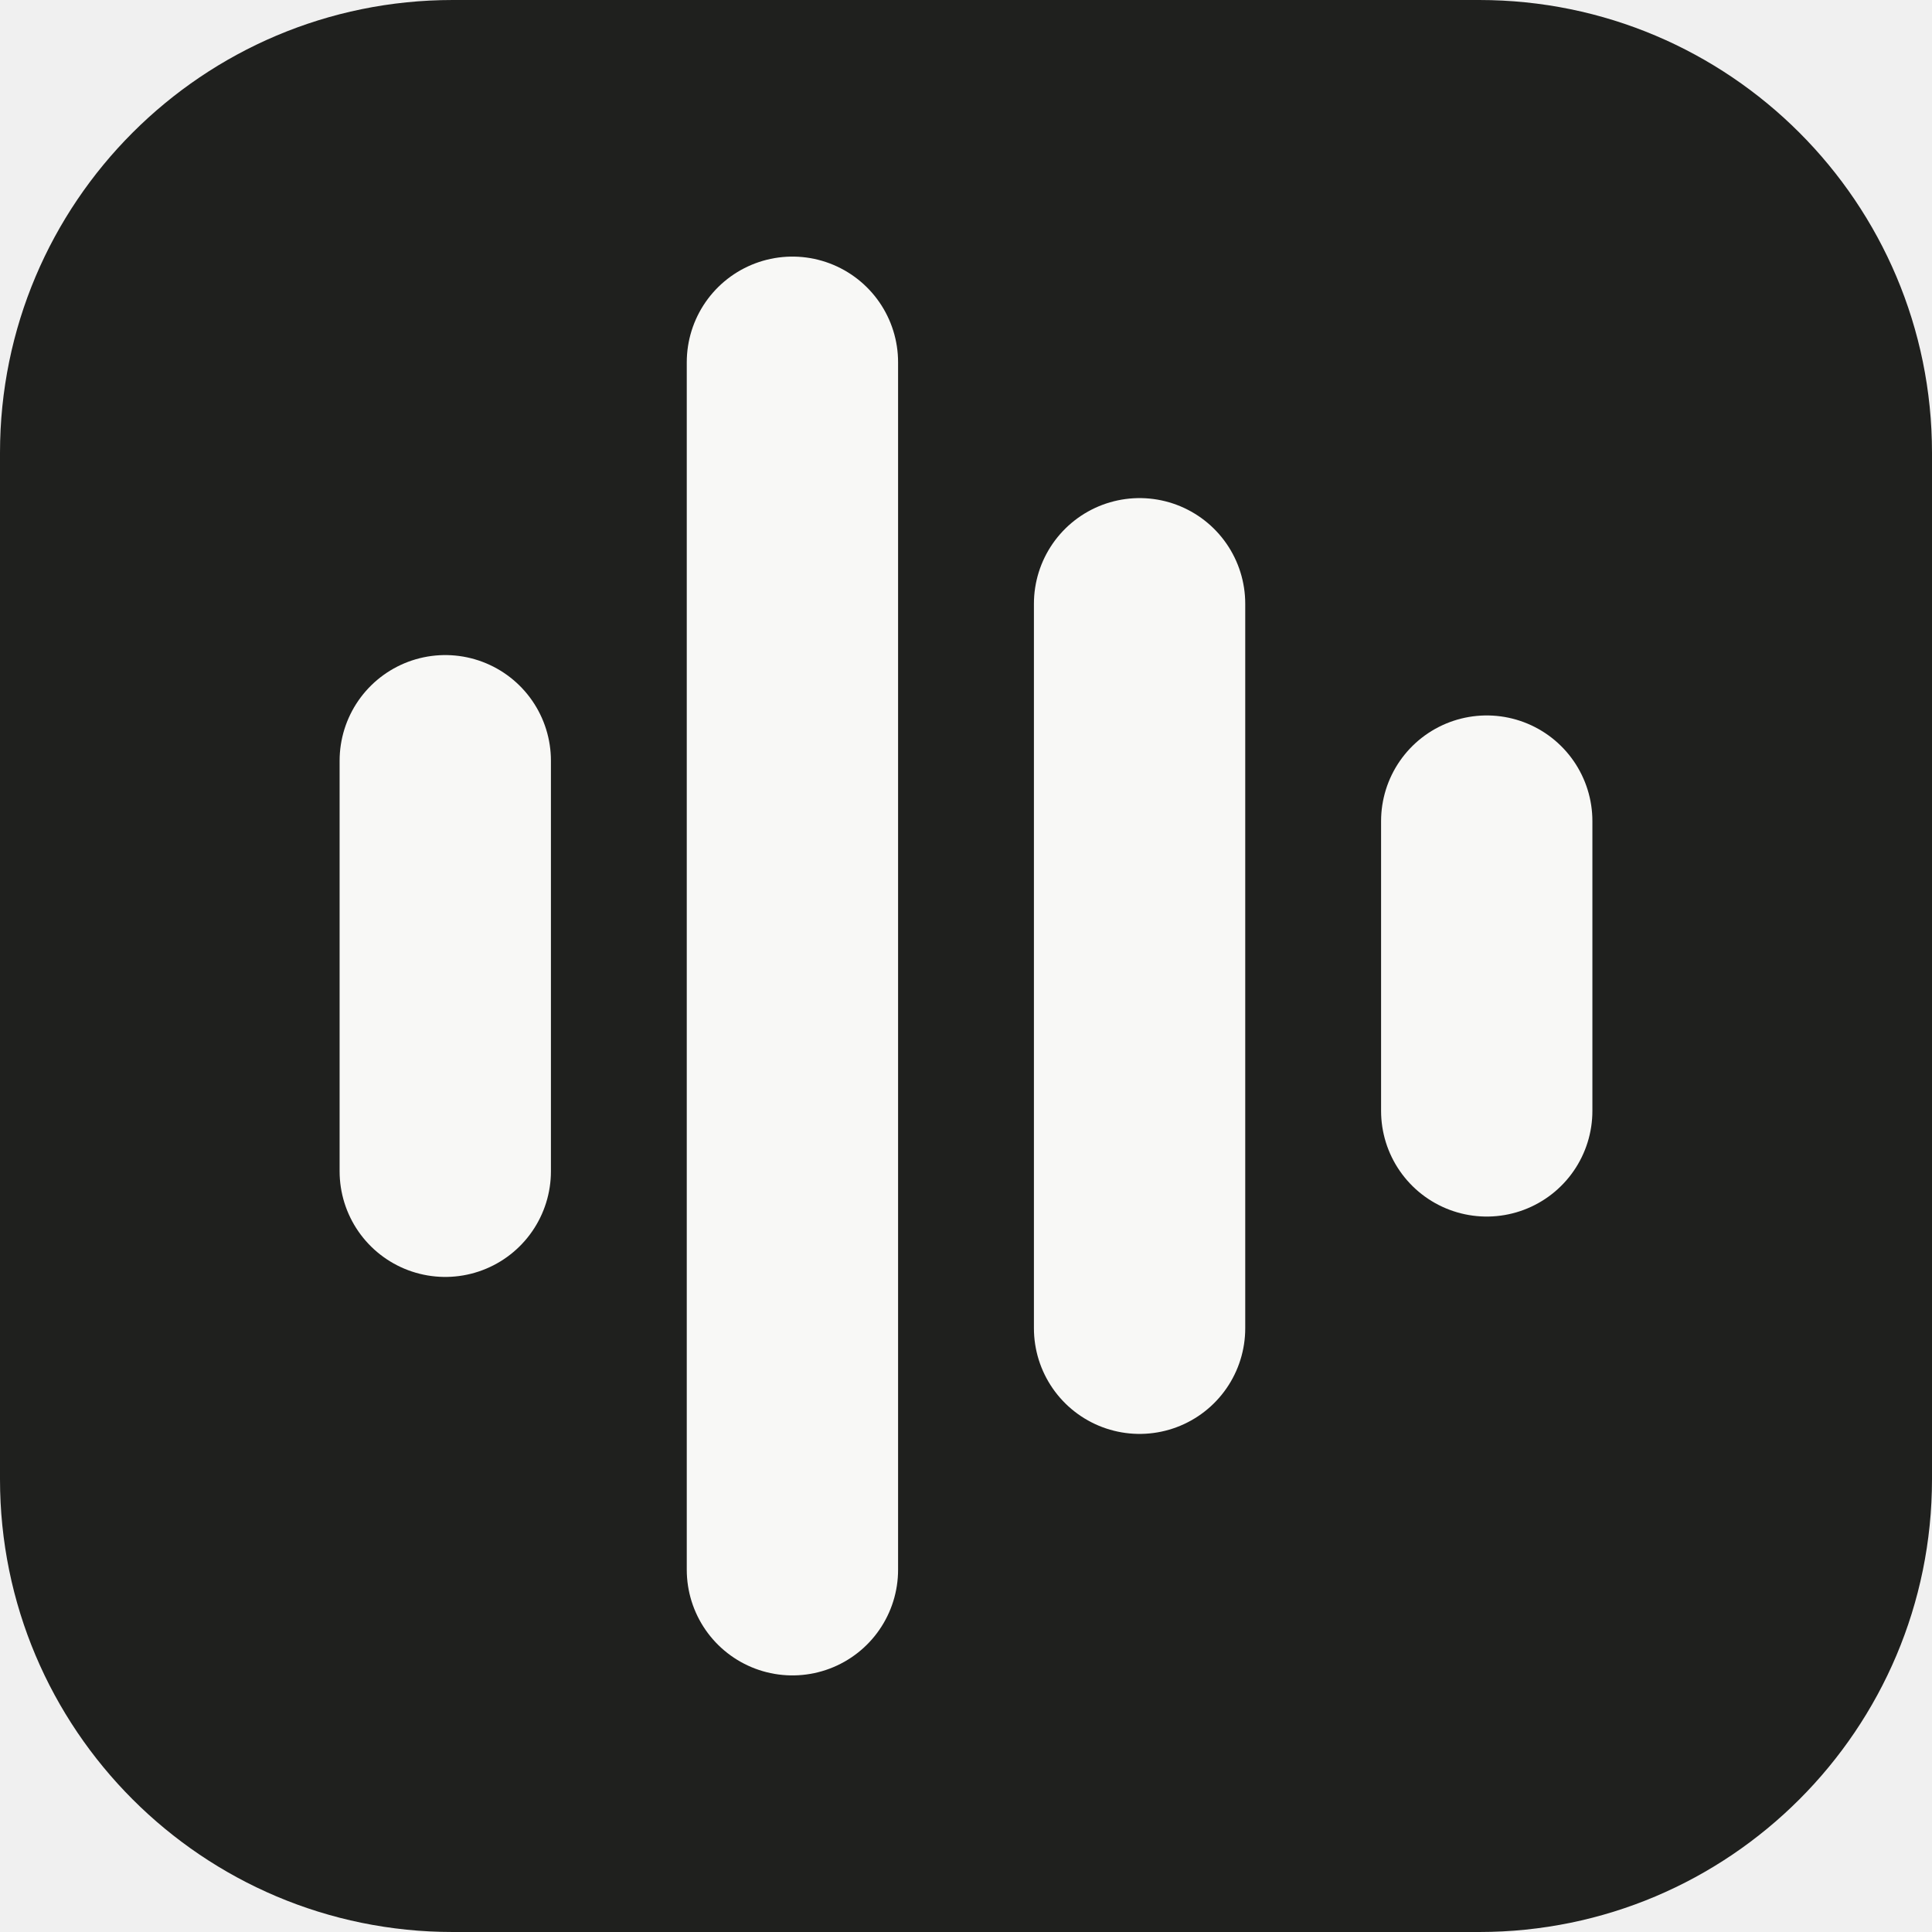
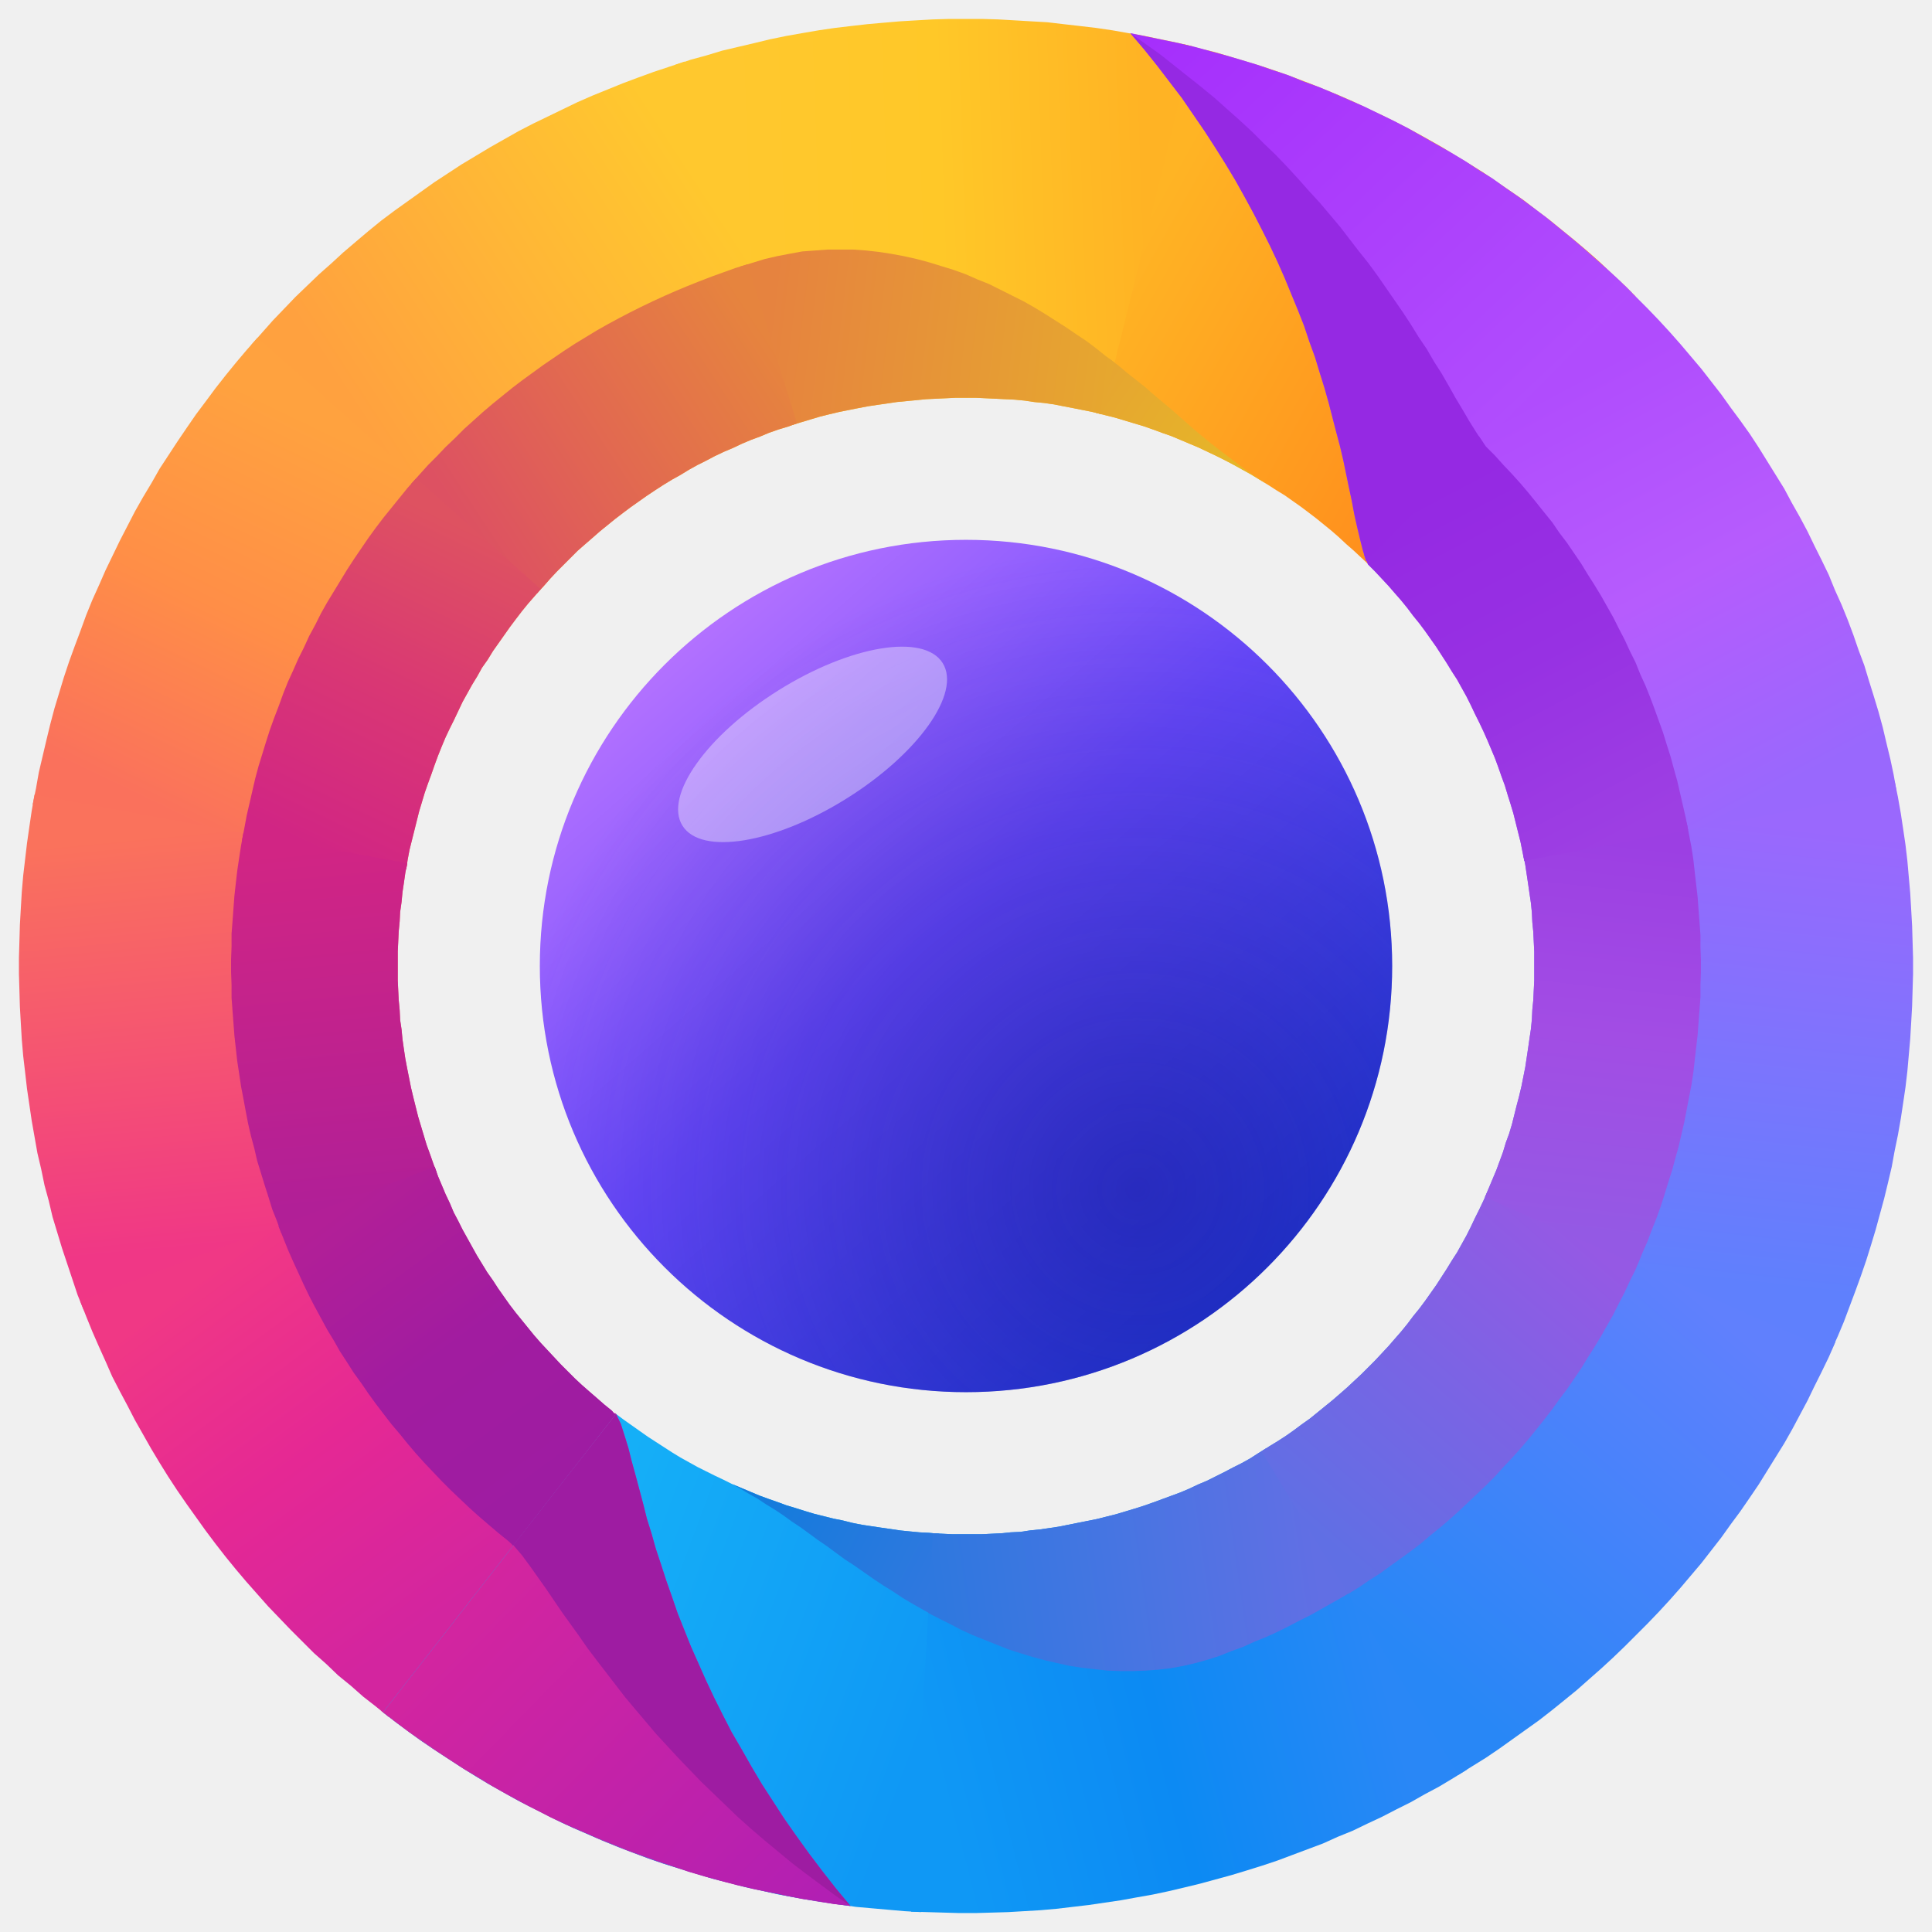
- <svg xmlns="http://www.w3.org/2000/svg" viewBox="0 0 64 64" role="img" aria-label="hush">
-   <rect width="64" height="64" rx="15" ry="15" fill="#1F201E" />
-   <g fill="none" stroke="#F8F8F6" stroke-width="7" stroke-linecap="round">
-     <path d="M14.75 25.2v13.6" />
-     <path d="M26.25 12v40" />
-     <path d="M37.75 20v24" />
-     <path d="M49.25 27.2v9.6" />
+ <svg xmlns="http://www.w3.org/2000/svg" viewBox="52 52 408 408" role="img" aria-labelledby="t">
+   <defs>
+     <linearGradient id="globe" x1=".15" y1=".1" x2=".85" y2=".9">
+       <stop offset="0" stop-color="#b874ff" />
+       <stop offset=".45" stop-color="#6a4afd" />
+       <stop offset="1" stop-color="#1f3bdc" />
+     </linearGradient>
+     <radialGradient id="globe-shade" cx=".7" cy=".76" r=".75">
+       <stop offset="0" stop-color="#1a1a9c" stop-opacity=".55" />
+       <stop offset="1" stop-color="#1a1a9c" stop-opacity="0" />
+     </radialGradient>
+   </defs>
+   <g id="globe-ball">
+     <circle cx="256" cy="256" r="90" fill="url(#globe)" />
+     <circle cx="256" cy="256" r="90" fill="url(#globe-shade)" />
+     <ellipse cx="223.6" cy="209.2" rx="32.4" ry="13.5" fill="#fff" fill-opacity=".38" transform="rotate(-32 223.6 209.2)" />
+   </g>
+   <g id="big-brother-cape">
+     <linearGradient id="g1" gradientUnits="userSpaceOnUse" x1="369.1" y1="142.9" x2="292.7" y2="100.3">
+       <stop offset="0" stop-color="#ff8a1c" />
+       <stop offset=".5" stop-color="#ff9f20" />
+       <stop offset="1" stop-color="#ffb424" />
+     </linearGradient>
+     <path d="M397.4 114.6 L395 112.2 L392.4 109.8 L389.9 107.4 L387.3 105.1 L384.7 102.9 L382 100.7 L379.3 98.5 L376.5 96.4 L373.8 94.3 L370.9 92.3 L368.1 90.4 L365.2 88.4 L362.3 86.6 L359.3 84.8 L356.4 83 L353.4 81.3 L350.3 79.6 L347.2 78 L344.2 76.5 L341 75 L337.9 73.5 L334.7 72.1 L331.5 70.8 L328.3 69.5 L325.1 68.3 L321.8 67.1 L318.5 66 L315.2 65 L311.9 64 L308.6 63 L305.2 62.2 L301.9 61.3 L283.5 139.2 L285.5 139.7 L287.5 140.2 L289.5 140.8 L291.5 141.4 L293.5 142 L295.5 142.7 L297.4 143.4 L299.4 144.1 L301.3 144.9 L303.2 145.7 L305.1 146.5 L307 147.4 L308.9 148.3 L310.7 149.2 L312.6 150.2 L314.4 151.2 L316.2 152.2 L318 153.3 L319.8 154.4 L321.5 155.5 L323.3 156.6 L325 157.8 L326.7 159 L328.3 160.2 L330 161.5 L331.6 162.8 L333.2 164.1 L334.8 165.5 L336.3 166.9 L337.9 168.3 L339.4 169.7 L340.9 171.1 Z" fill="url(#g1)" />
+     <linearGradient id="g2" gradientUnits="userSpaceOnUse" x1="294.3" y1="100.7" x2="206.9" y2="103.7">
+       <stop offset="0" stop-color="#ffb324" />
+       <stop offset=".5" stop-color="#ffc828" />
+       <stop offset="1" stop-color="#ffc82e" />
+     </linearGradient>
+     <path d="M303.9 61.8 L300.5 61 L297.1 60.3 L293.8 59.6 L290.3 59 L286.9 58.4 L283.5 57.9 L280.1 57.5 L276.6 57.1 L273.2 56.7 L269.7 56.5 L266.3 56.3 L262.8 56.1 L259.4 56 L255.9 56 L252.4 56 L249 56.1 L245.5 56.3 L242.1 56.5 L238.6 56.8 L235.2 57.1 L231.7 57.5 L228.3 57.9 L224.9 58.4 L221.4 59 L218 59.6 L214.6 60.3 L211.3 61.1 L207.9 61.9 L204.5 62.7 L201.2 63.7 L197.9 64.6 L194.6 65.7 L219.1 141.8 L221.1 141.2 L223.1 140.6 L225.1 140 L227.1 139.5 L229.2 139 L231.2 138.6 L233.2 138.2 L235.3 137.8 L237.3 137.5 L239.4 137.2 L241.4 136.9 L243.5 136.7 L245.6 136.5 L247.6 136.3 L249.7 136.2 L251.8 136.1 L253.9 136 L255.9 136 L258 136 L260.1 136.1 L262.2 136.2 L264.2 136.3 L266.3 136.4 L268.4 136.6 L270.4 136.9 L272.5 137.1 L274.6 137.4 L276.6 137.8 L278.7 138.2 L280.7 138.6 L282.7 139 L284.7 139.5 Z" fill="url(#g2)" />
+     <linearGradient id="g3" gradientUnits="userSpaceOnUse" x1="208.5" y1="103.2" x2="135.2" y2="151.1">
+       <stop offset="0" stop-color="#ffc82e" />
+       <stop offset=".5" stop-color="#ffb537" />
+       <stop offset="1" stop-color="#ffa13f" />
+     </linearGradient>
+     <path d="M196.6 65 L193.3 66.1 L190 67.2 L186.7 68.4 L183.5 69.6 L180.3 70.9 L177.1 72.2 L173.9 73.6 L170.8 75.1 L167.7 76.6 L164.6 78.1 L161.5 79.7 L158.5 81.4 L155.5 83.1 L152.5 84.9 L149.5 86.7 L146.6 88.6 L143.7 90.5 L140.9 92.5 L138.1 94.5 L135.3 96.5 L132.5 98.6 L129.8 100.8 L127.2 103 L124.5 105.3 L122 107.6 L119.4 109.9 L116.9 112.3 L114.4 114.7 L112 117.2 L109.6 119.7 L107.3 122.3 L105 124.9 L165.4 177.3 L166.8 175.8 L168.2 174.2 L169.6 172.7 L171.1 171.2 L172.5 169.8 L174 168.3 L175.6 166.9 L177.1 165.6 L178.7 164.2 L180.3 162.9 L181.9 161.6 L183.6 160.3 L185.2 159.1 L186.9 157.9 L188.6 156.7 L190.4 155.5 L192.1 154.4 L193.9 153.3 L195.7 152.3 L197.5 151.2 L199.3 150.2 L201.1 149.3 L203 148.3 L204.9 147.4 L206.8 146.6 L208.7 145.7 L210.6 144.9 L212.5 144.2 L214.4 143.4 L216.4 142.7 L218.4 142.1 L220.3 141.4 Z" fill="url(#g3)" />
+     <linearGradient id="g4" gradientUnits="userSpaceOnUse" x1="136.3" y1="149.8" x2="98.3" y2="228.7">
+       <stop offset="0" stop-color="#ffa23f" />
+       <stop offset=".5" stop-color="#ff8e47" />
+       <stop offset="1" stop-color="#fa715c" />
+     </linearGradient>
+     <path d="M106.4 123.3 L104.1 125.9 L101.9 128.5 L99.7 131.2 L97.5 134 L95.5 136.7 L93.4 139.5 L91.4 142.4 L89.5 145.2 L87.6 148.1 L85.7 151 L84 154 L82.2 157 L80.5 160 L78.9 163.1 L77.3 166.2 L75.8 169.3 L74.3 172.4 L72.9 175.6 L71.5 178.7 L70.2 181.9 L69 185.2 L67.8 188.4 L66.6 191.7 L65.5 195 L64.5 198.3 L63.5 201.6 L62.6 205 L61.8 208.3 L61 211.7 L60.2 215.1 L59.6 218.5 L58.9 221.9 L137.8 235.5 L138.1 233.5 L138.5 231.4 L139 229.4 L139.5 227.4 L140 225.4 L140.5 223.4 L141.1 221.4 L141.7 219.4 L142.4 217.4 L143.1 215.5 L143.8 213.5 L144.5 211.6 L145.3 209.6 L146.1 207.7 L147 205.8 L147.9 204 L148.8 202.1 L149.7 200.2 L150.7 198.4 L151.7 196.6 L152.8 194.8 L153.8 193 L155 191.3 L156.1 189.5 L157.3 187.8 L158.5 186.1 L159.7 184.4 L160.9 182.8 L162.2 181.1 L163.5 179.5 L164.9 177.9 L166.2 176.4 Z" fill="url(#g4)" />
+     <linearGradient id="g5" gradientUnits="userSpaceOnUse" x1="98.6" y1="227" x2="106.9" y2="314.2">
+       <stop offset="0" stop-color="#fa725c" />
+       <stop offset=".5" stop-color="#f55571" />
+       <stop offset="1" stop-color="#f03786" />
+     </linearGradient>
+     <path d="M59.3 219.8 L58.7 223.2 L58.2 226.6 L57.7 230.1 L57.3 233.5 L56.9 236.9 L56.6 240.4 L56.4 243.8 L56.2 247.3 L56.1 250.8 L56 254.2 L56 257.7 L56.1 261.1 L56.2 264.6 L56.4 268.1 L56.6 271.5 L56.9 275 L57.3 278.4 L57.7 281.9 L58.2 285.3 L58.7 288.7 L59.3 292.1 L59.9 295.5 L60.7 298.9 L61.4 302.3 L62.3 305.6 L63.1 309 L64.1 312.3 L65.1 315.6 L66.2 318.9 L67.3 322.2 L68.4 325.5 L69.7 328.7 L144.2 299.6 L143.5 297.7 L142.8 295.7 L142.1 293.8 L141.5 291.8 L140.9 289.8 L140.3 287.8 L139.8 285.8 L139.3 283.8 L138.8 281.7 L138.4 279.7 L138 277.7 L137.6 275.6 L137.3 273.6 L137 271.5 L136.8 269.4 L136.5 267.4 L136.4 265.3 L136.2 263.2 L136.1 261.2 L136 259.1 L136 257 L136 254.9 L136 252.9 L136.1 250.8 L136.2 248.7 L136.4 246.6 L136.5 244.6 L136.8 242.5 L137 240.4 L137.3 238.4 L137.6 236.3 L138 234.3 Z" fill="url(#g5)" />
+     <linearGradient id="g6" gradientUnits="userSpaceOnUse" x1="106.3" y1="312.6" x2="158.4" y2="383">
+       <stop offset="0" stop-color="#f03885" />
+       <stop offset=".5" stop-color="#e52894" />
+       <stop offset="1" stop-color="#d3259f" />
+     </linearGradient>
+     <path d="M68.9 326.7 L70.2 330 L71.5 333.2 L72.9 336.4 L74.3 339.5 L75.7 342.7 L77.3 345.8 L78.9 348.8 L80.5 351.9 L82.2 354.9 L83.9 357.9 L85.7 360.9 L87.5 363.8 L89.4 366.7 L91.4 369.6 L93.4 372.4 L95.4 375.2 L97.5 378 L99.6 380.7 L101.8 383.4 L104 386 L106.3 388.6 L108.6 391.2 L111 393.7 L113.4 396.2 L115.9 398.7 L118.3 401.1 L120.9 403.4 L123.4 405.8 L126.1 408 L128.7 410.3 L131.4 412.4 L134.1 414.6 L182.6 351.5 L181.2 349.9 L179.6 348.6 L178 347.2 L176.5 345.9 L174.9 344.5 L173.4 343.1 L171.9 341.6 L170.4 340.1 L169 338.6 L167.6 337.1 L166.2 335.6 L164.8 334 L163.5 332.4 L162.2 330.8 L160.9 329.2 L159.6 327.5 L158.4 325.8 L157.2 324.1 L156.1 322.4 L154.9 320.7 L153.8 318.9 L152.7 317.1 L151.7 315.3 L150.7 313.5 L149.7 311.7 L148.8 309.9 L147.8 308 L147 306.1 L146.1 304.2 L145.3 302.3 L144.5 300.4 L143.8 298.4 Z" fill="url(#g6)" />
+     <linearGradient id="g7" gradientUnits="userSpaceOnUse" x1="157.2" y1="381.8" x2="231.6" y2="454.5">
+       <stop offset="0" stop-color="#d3259f" />
+       <stop offset=".5" stop-color="#c222a9" />
+       <stop offset="1" stop-color="#b01fb4" />
+     </linearGradient>
+     <path d="M132.5 413.3 L135.2 415.4 L137.9 417.4 L140.6 419.4 L143.4 421.3 L146.3 423.2 L149.1 425 L152 426.8 L154.9 428.6 L157.9 430.3 L160.8 431.9 L163.8 433.5 L166.9 435 L169.9 436.5 L173 438 L176.1 439.3 L179.2 440.7 L182.4 442 L185.5 443.2 L188.7 444.4 L191.9 445.5 L195.2 446.5 L198.4 447.5 L201.7 448.5 L205 449.4 L208.3 450.2 L211.6 451 L214.9 451.7 L218.2 452.4 L221.5 453 L224.9 453.6 L228.3 454.1 L231.6 454.5 L231.6 454.5 L228.7 451 L225.9 447.4 L223.1 443.8 L220.5 440.3 L218 436.7 L215.6 433.1 L213.3 429.5 L211.2 425.9 L209.1 422.3 L207.1 418.8 L205.2 415.2 L203.4 411.6 L201.7 408.1 L200.1 404.6 L198.5 401.1 L197.1 397.7 L195.8 394.3 L194.5 390.9 L193.3 387.5 L192.2 384.2 L191.1 381 L190.1 377.8 L189.2 374.6 L188.3 371.5 L187.5 368.5 L186.7 365.6 L186 362.7 L185.3 359.9 L184.5 357.2 L183.8 354.7 L183 352.3 L181.9 350.4 Z" fill="url(#g7)" />
+     <linearGradient id="g8" gradientUnits="userSpaceOnUse" x1="340.9" y1="171.1" x2="284.9" y2="133.4">
+       <stop offset="0" stop-color="#e6b023" />
+       <stop offset=".5" stop-color="#e6b728" />
+       <stop offset="1" stop-color="#e6a630" />
+     </linearGradient>
+     <path d="M340.9 171.1 L339.4 169.7 L337.9 168.3 L336.3 166.9 L334.8 165.5 L333.2 164.1 L331.6 162.8 L330 161.5 L328.3 160.2 L326.7 159 L325 157.8 L323.3 156.6 L321.5 155.5 L319.8 154.4 L318 153.2 L316.3 152.1 L314.6 150.9 L312.9 149.6 L311.2 148.3 L309.5 147 L307.8 145.7 L306.1 144.3 L304.4 142.9 L302.7 141.4 L301 139.9 L299.3 138.4 L297.5 136.9 L295.7 135.4 L293.9 133.8 L292 132.3 L290.1 130.8 L288.2 129.2 L286.2 127.7 L283.5 139.2 L285.5 139.7 L287.5 140.2 L289.5 140.8 L291.5 141.4 L293.5 142 L295.5 142.7 L297.4 143.4 L299.4 144.1 L301.3 144.9 L303.2 145.7 L305.1 146.5 L307 147.4 L308.9 148.3 L310.7 149.2 L312.6 150.2 L314.4 151.2 L316.2 152.2 L318 153.3 L319.8 154.4 L321.5 155.5 L323.3 156.6 L325 157.8 L326.7 159 L328.3 160.2 L330 161.5 L331.6 162.8 L333.2 164.1 L334.8 165.5 L336.3 166.9 L337.9 168.3 L339.4 169.7 L340.9 171.1 Z" fill="url(#g8)" />
+     <linearGradient id="g9" gradientUnits="userSpaceOnUse" x1="286.1" y1="134" x2="213.7" y2="125.1">
+       <stop offset="0" stop-color="#e6a72f" />
+       <stop offset=".5" stop-color="#e69537" />
+       <stop offset="1" stop-color="#e6833f" />
+     </linearGradient>
+     <path d="M287.4 128.6 L285.4 127.1 L283.4 125.5 L281.4 124 L279.3 122.6 L277.1 121.1 L274.9 119.7 L272.7 118.3 L270.4 116.9 L268.1 115.6 L265.7 114.4 L263.3 113.2 L260.9 112 L258.4 111 L255.9 109.9 L253.4 109 L250.8 108.2 L248.2 107.4 L245.6 106.7 L242.9 106.1 L240.2 105.6 L237.6 105.2 L234.9 104.9 L232.2 104.7 L229.5 104.7 L226.8 104.7 L224.1 104.9 L221.4 105.1 L218.7 105.6 L216.1 106.1 L213.5 106.7 L210.9 107.5 L208.3 108.3 L219.1 141.8 L221.1 141.2 L223.1 140.6 L225.1 140 L227.1 139.5 L229.2 139 L231.2 138.6 L233.2 138.2 L235.3 137.8 L237.3 137.5 L239.4 137.2 L241.4 136.9 L243.5 136.7 L245.6 136.5 L247.6 136.3 L249.7 136.2 L251.8 136.1 L253.9 136 L255.9 136 L258 136 L260.1 136.1 L262.2 136.2 L264.2 136.3 L266.3 136.4 L268.4 136.6 L270.4 136.9 L272.5 137.1 L274.6 137.4 L276.6 137.8 L278.7 138.2 L280.7 138.6 L282.7 139 L284.7 139.5 Z" fill="url(#g9)" />
+     <linearGradient id="g10" gradientUnits="userSpaceOnUse" x1="215.1" y1="124.6" x2="152.1" y2="165.8">
+       <stop offset="0" stop-color="#e6843e" />
+       <stop offset=".5" stop-color="#e26b4f" />
+       <stop offset="1" stop-color="#dd5162" />
+     </linearGradient>
+     <path d="M209.9 107.8 L207.3 108.6 L204.8 109.5 L202.3 110.4 L199.7 111.4 L197.2 112.4 L194.8 113.4 L192.3 114.5 L189.9 115.6 L187.4 116.8 L185 118 L182.7 119.2 L180.3 120.5 L178 121.8 L175.7 123.2 L173.4 124.6 L171.1 126.1 L168.9 127.6 L166.7 129.1 L164.5 130.7 L162.3 132.3 L160.2 133.9 L158.1 135.6 L156 137.3 L154 139 L152 140.8 L150 142.6 L148.1 144.5 L146.1 146.4 L144.3 148.3 L142.4 150.2 L140.6 152.2 L138.8 154.2 L165.4 177.3 L166.8 175.8 L168.2 174.2 L169.6 172.7 L171.1 171.2 L172.5 169.8 L174 168.3 L175.6 166.9 L177.1 165.6 L178.7 164.2 L180.3 162.9 L181.9 161.6 L183.6 160.3 L185.2 159.1 L186.9 157.9 L188.6 156.7 L190.4 155.5 L192.1 154.4 L193.9 153.3 L195.7 152.3 L197.5 151.2 L199.3 150.2 L201.1 149.3 L203 148.3 L204.9 147.4 L206.8 146.6 L208.7 145.7 L210.6 144.9 L212.5 144.2 L214.4 143.4 L216.4 142.7 L218.4 142.1 L220.3 141.4 Z" fill="url(#g10)" />
+     <linearGradient id="g11" gradientUnits="userSpaceOnUse" x1="153.1" y1="164.7" x2="120.4" y2="232.5">
+       <stop offset="0" stop-color="#de5261" />
+       <stop offset=".5" stop-color="#d93774" />
+       <stop offset="1" stop-color="#d12584" />
+     </linearGradient>
+     <path d="M139.9 153 L138.1 155 L136.4 157.1 L134.7 159.2 L133 161.3 L131.4 163.4 L129.8 165.6 L128.3 167.8 L126.8 170 L125.3 172.3 L123.9 174.6 L122.5 176.9 L121.1 179.2 L119.8 181.5 L118.6 183.9 L117.3 186.3 L116.2 188.7 L115 191.1 L113.9 193.6 L112.8 196 L111.8 198.5 L110.9 201 L109.9 203.6 L109 206.1 L108.2 208.6 L107.4 211.2 L106.6 213.8 L105.9 216.4 L105.3 219 L104.7 221.6 L104.1 224.2 L103.6 226.9 L103.1 229.5 L137.8 235.5 L138.1 233.5 L138.5 231.4 L139 229.4 L139.5 227.4 L140 225.4 L140.5 223.4 L141.1 221.4 L141.7 219.4 L142.4 217.4 L143.1 215.5 L143.8 213.5 L144.5 211.6 L145.3 209.6 L146.1 207.7 L147 205.8 L147.9 204 L148.8 202.1 L149.7 200.2 L150.7 198.4 L151.7 196.6 L152.8 194.8 L153.8 193 L155 191.3 L156.1 189.5 L157.3 187.8 L158.5 186.1 L159.7 184.4 L160.9 182.8 L162.2 181.1 L163.5 179.5 L164.9 177.9 L166.2 176.4 Z" fill="url(#g11)" />
+     <linearGradient id="g12" gradientUnits="userSpaceOnUse" x1="120.7" y1="231.1" x2="127.8" y2="306">
+       <stop offset="0" stop-color="#d12584" />
+       <stop offset=".5" stop-color="#c1228d" />
+       <stop offset="1" stop-color="#b11f97" />
+     </linearGradient>
+     <path d="M103.4 227.9 L102.9 230.6 L102.5 233.2 L102.1 235.9 L101.8 238.5 L101.5 241.2 L101.3 243.9 L101.1 246.6 L100.9 249.2 L100.9 251.9 L100.8 254.6 L100.8 257.3 L100.9 260 L100.9 262.7 L101.1 265.4 L101.3 268 L101.5 270.7 L101.8 273.4 L102.1 276.1 L102.5 278.7 L102.9 281.4 L103.4 284 L103.9 286.7 L104.4 289.3 L105 291.9 L105.7 294.5 L106.3 297.1 L107.1 299.7 L107.9 302.3 L108.7 304.8 L109.5 307.4 L110.5 309.9 L111.4 312.4 L144.2 299.6 L143.5 297.7 L142.8 295.7 L142.1 293.8 L141.5 291.8 L140.9 289.8 L140.3 287.8 L139.8 285.8 L139.3 283.8 L138.8 281.7 L138.4 279.7 L138 277.7 L137.6 275.6 L137.3 273.6 L137 271.5 L136.8 269.4 L136.5 267.4 L136.4 265.3 L136.2 263.2 L136.1 261.2 L136 259.1 L136 257 L136 254.9 L136 252.9 L136.1 250.8 L136.2 248.7 L136.4 246.6 L136.5 244.6 L136.8 242.5 L137 240.4 L137.3 238.4 L137.6 236.3 L138 234.3 Z" fill="url(#g12)" />
+     <linearGradient id="g13" gradientUnits="userSpaceOnUse" x1="127.3" y1="304.7" x2="172" y2="365.4">
+       <stop offset="0" stop-color="#b21f97" />
+       <stop offset=".5" stop-color="#a11ca0" />
+       <stop offset="1" stop-color="#9e1ca2" />
+     </linearGradient>
+     <path d="M110.8 310.9 L111.8 313.4 L112.8 315.9 L113.9 318.4 L115 320.8 L116.1 323.2 L117.3 325.7 L118.5 328 L119.8 330.4 L121.1 332.8 L122.5 335.1 L123.8 337.4 L125.3 339.7 L126.7 341.9 L128.3 344.1 L129.8 346.3 L131.4 348.5 L133 350.6 L134.7 352.8 L136.4 354.8 L138.1 356.9 L139.8 358.9 L141.6 360.9 L143.5 362.9 L145.3 364.8 L147.2 366.7 L149.2 368.6 L151.1 370.4 L153.1 372.2 L155.2 374 L157.2 375.7 L159.3 377.4 L161.3 379.2 L182.6 351.5 L181.2 349.9 L179.6 348.6 L178 347.2 L176.5 345.9 L174.9 344.5 L173.4 343.1 L171.9 341.6 L170.4 340.1 L169 338.6 L167.6 337.1 L166.2 335.6 L164.8 334 L163.5 332.4 L162.2 330.8 L160.9 329.2 L159.6 327.5 L158.4 325.8 L157.2 324.1 L156.1 322.4 L154.9 320.7 L153.8 318.9 L152.7 317.1 L151.7 315.3 L150.7 313.5 L149.7 311.7 L148.8 309.9 L147.8 308 L147 306.1 L146.1 304.2 L145.3 302.3 L144.5 300.4 L143.8 298.4 Z" fill="url(#g13)" />
+     <linearGradient id="g14" gradientUnits="userSpaceOnUse" x1="171" y1="364.2" x2="231.6" y2="454.5">
+       <stop offset="0" stop-color="#9e1ca2" />
+       <stop offset=".5" stop-color="#9e1ca2" />
+       <stop offset="1" stop-color="#9e1ca2" />
+     </linearGradient>
+     <path d="M160.1 378.1 L161.9 380.1 L163.6 382.3 L165.2 384.6 L166.9 386.9 L168.5 389.3 L170.2 391.7 L171.9 394.2 L173.6 396.6 L175.4 399.1 L177.2 401.6 L179.1 404.1 L181 406.6 L183 409.1 L185 411.6 L187.1 414.1 L189.2 416.6 L191.4 419.1 L193.7 421.6 L196 424.1 L198.4 426.5 L200.8 429 L203.3 431.4 L205.8 433.8 L208.4 436.2 L211.1 438.6 L213.8 441 L216.6 443.3 L219.5 445.6 L222.4 447.9 L225.4 450.1 L228.5 452.3 L231.6 454.5 L231.6 454.5 L228.7 451 L225.9 447.4 L223.1 443.8 L220.5 440.3 L218 436.7 L215.6 433.1 L213.3 429.5 L211.2 425.9 L209.1 422.3 L207.1 418.8 L205.2 415.2 L203.4 411.6 L201.7 408.1 L200.1 404.6 L198.5 401.1 L197.1 397.7 L195.8 394.3 L194.5 390.9 L193.3 387.5 L192.2 384.2 L191.1 381 L190.1 377.8 L189.2 374.6 L188.3 371.5 L187.5 368.5 L186.7 365.6 L186 362.7 L185.3 359.9 L184.5 357.2 L183.8 354.7 L183 352.3 L181.9 350.4 Z" fill="url(#g14)" />
+   </g>
+   <g id="clemii-cape">
+     <linearGradient id="g15" gradientUnits="userSpaceOnUse" x1="157.5" y1="382.1" x2="248.4" y2="415.8">
+       <stop offset="0" stop-color="#16b4f8" />
+       <stop offset=".5" stop-color="#13a6f6" />
+       <stop offset="1" stop-color="#0f98f5" />
+     </linearGradient>
+     <path d="M132.9 413.6 L135.6 415.7 L138.3 417.7 L141.1 419.7 L143.9 421.6 L146.8 423.5 L149.7 425.4 L152.6 427.2 L155.5 428.9 L158.5 430.6 L161.5 432.3 L164.5 433.8 L167.6 435.4 L170.6 436.9 L173.7 438.3 L176.9 439.7 L180 441 L183.2 442.3 L186.4 443.5 L189.6 444.7 L192.8 445.8 L196.1 446.8 L199.4 447.8 L202.7 448.8 L206 449.6 L209.3 450.5 L212.6 451.2 L216 452 L219.3 452.6 L222.7 453.2 L226.1 453.7 L229.4 454.2 L232.8 454.7 L236.2 455 L239.6 455.3 L243 455.6 L246.5 455.8 L250.3 375.9 L248.2 375.7 L246.2 375.6 L244.1 375.4 L242.1 375.2 L240.1 374.9 L238 374.6 L236 374.3 L234 374 L232 373.6 L230 373.1 L228 372.7 L226 372.2 L224 371.7 L222 371.1 L220.1 370.5 L218.1 369.9 L216.2 369.2 L214.2 368.5 L212.3 367.8 L210.4 367 L208.5 366.2 L206.6 365.4 L204.8 364.5 L202.9 363.6 L201.1 362.7 L199.3 361.8 L197.5 360.8 L195.7 359.8 L193.9 358.7 L192.2 357.6 L190.5 356.5 L188.8 355.4 L187.1 354.2 L185.4 353 L183.7 351.8 L182.1 350.6 Z" fill="url(#g15)" />
+     <linearGradient id="g16" gradientUnits="userSpaceOnUse" x1="246.7" y1="415.7" x2="340.6" y2="391.8">
+       <stop offset="0" stop-color="#0f98f5" />
+       <stop offset=".5" stop-color="#0c8af3" />
+       <stop offset="1" stop-color="#2987f6" />
+     </linearGradient>
+     <path d="M244.4 455.7 L247.8 455.8 L251.2 455.9 L254.6 456 L258 456 L261.5 455.9 L264.9 455.8 L268.3 455.6 L271.7 455.4 L275.1 455.1 L278.5 454.7 L281.9 454.3 L285.3 453.8 L288.7 453.3 L292 452.7 L295.4 452.1 L298.7 451.4 L302.1 450.6 L305.4 449.8 L308.7 448.9 L312 448 L315.3 447 L318.5 446 L321.8 444.9 L325 443.7 L328.2 442.5 L331.4 441.3 L334.5 439.9 L337.7 438.6 L340.8 437.1 L343.8 435.7 L346.9 434.1 L349.9 432.6 L352.9 430.9 L355.9 429.3 L358.9 427.5 L361.8 425.7 L319.5 357.8 L317.7 358.9 L316 360 L314.2 361 L312.4 361.9 L310.5 362.9 L308.7 363.8 L306.9 364.7 L305 365.5 L303.1 366.4 L301.2 367.2 L299.3 367.9 L297.4 368.6 L295.5 369.3 L293.5 370 L291.6 370.6 L289.6 371.2 L287.6 371.8 L285.6 372.3 L283.6 372.8 L281.6 373.2 L279.6 373.6 L277.6 374 L275.6 374.4 L273.6 374.7 L271.5 375 L269.5 375.2 L267.5 375.5 L265.4 375.6 L263.4 375.8 L261.3 375.9 L259.3 376 L257.2 376 L255.2 376 L253.1 376 L251.1 375.9 L249 375.8 Z" fill="url(#g16)" />
+     <linearGradient id="g17" gradientUnits="userSpaceOnUse" x1="339.2" y1="392.7" x2="402.8" y2="319.5">
+       <stop offset="0" stop-color="#2887f6" />
+       <stop offset=".5" stop-color="#4483fa" />
+       <stop offset="1" stop-color="#6080fd" />
+     </linearGradient>
+     <path d="M360 426.8 L362.9 425 L365.8 423.2 L368.6 421.3 L371.4 419.3 L374.2 417.3 L377 415.3 L379.7 413.2 L382.3 411.1 L385 408.9 L387.6 406.6 L390.1 404.4 L392.6 402.1 L395.1 399.7 L397.5 397.3 L399.9 394.9 L402.3 392.4 L404.6 389.9 L406.9 387.3 L409.1 384.7 L411.3 382.1 L413.4 379.4 L415.5 376.7 L417.5 373.9 L419.5 371.2 L421.5 368.3 L423.4 365.5 L425.2 362.6 L427 359.7 L428.8 356.8 L430.5 353.8 L432.1 350.8 L433.7 347.8 L435.2 344.7 L436.7 341.7 L438.2 338.6 L439.6 335.4 L366.1 303.7 L365.3 305.5 L364.4 307.4 L363.5 309.2 L362.6 311.1 L361.7 312.9 L360.7 314.7 L359.7 316.5 L358.6 318.2 L357.5 320 L356.4 321.7 L355.3 323.4 L354.1 325.1 L352.9 326.8 L351.7 328.4 L350.4 330 L349.2 331.6 L347.9 333.2 L346.5 334.8 L345.2 336.3 L343.8 337.8 L342.4 339.3 L340.9 340.8 L339.5 342.2 L338 343.6 L336.5 345 L334.9 346.4 L333.4 347.7 L331.8 349 L330.2 350.3 L328.6 351.6 L326.9 352.8 L325.3 354 L323.6 355.2 L321.9 356.3 L320.1 357.4 L318.4 358.5 Z" fill="url(#g17)" />
+     <linearGradient id="g18" gradientUnits="userSpaceOnUse" x1="402.2" y1="321.1" x2="412.9" y2="224.7">
+       <stop offset="0" stop-color="#5f80fd" />
+       <stop offset=".5" stop-color="#7d74fd" />
+       <stop offset="1" stop-color="#9a68fd" />
+     </linearGradient>
+     <path d="M438.7 337.3 L440.1 334.2 L441.4 331.1 L442.6 327.9 L443.8 324.7 L445 321.4 L446.1 318.2 L447.1 315 L448.1 311.7 L449 308.4 L449.9 305.1 L450.7 301.8 L451.5 298.4 L452.1 295.1 L452.8 291.7 L453.4 288.3 L453.9 285 L454.4 281.6 L454.8 278.2 L455.1 274.8 L455.4 271.4 L455.6 268 L455.8 264.5 L455.9 261.1 L456 257.7 L456 254.3 L455.9 250.9 L455.8 247.5 L455.6 244 L455.4 240.6 L455.1 237.2 L454.8 233.8 L454.4 230.4 L453.9 227 L453.4 223.7 L452.8 220.3 L452.1 216.9 L373.7 232.6 L374.1 234.6 L374.4 236.6 L374.7 238.6 L375 240.7 L375.3 242.7 L375.5 244.7 L375.6 246.8 L375.8 248.8 L375.9 250.9 L376 252.9 L376 255 L376 257 L376 259.1 L375.9 261.1 L375.8 263.2 L375.6 265.2 L375.5 267.3 L375.3 269.3 L375 271.3 L374.7 273.4 L374.4 275.4 L374.1 277.4 L373.7 279.4 L373.3 281.4 L372.8 283.5 L372.3 285.4 L371.8 287.4 L371.3 289.4 L370.7 291.4 L370 293.3 L369.4 295.3 L368.7 297.2 L368 299.1 L367.2 301 L366.4 302.9 L365.6 304.8 Z" fill="url(#g18)" />
+     <linearGradient id="g19" gradientUnits="userSpaceOnUse" x1="413.2" y1="226.4" x2="367.6" y2="140.7">
+       <stop offset="0" stop-color="#9968fd" />
+       <stop offset=".5" stop-color="#b65cfd" />
+       <stop offset="1" stop-color="#b04cfd" />
+     </linearGradient>
+     <path d="M452.5 219 L451.9 215.6 L451.2 212.3 L450.4 209 L449.6 205.6 L448.7 202.3 L447.7 199 L446.7 195.8 L445.7 192.5 L444.5 189.3 L443.4 186.1 L442.2 182.9 L440.9 179.7 L439.5 176.6 L438.2 173.4 L436.7 170.3 L435.2 167.3 L433.7 164.2 L432.1 161.2 L430.4 158.2 L428.8 155.2 L427 152.3 L425.2 149.4 L423.4 146.5 L421.5 143.6 L419.5 140.8 L417.5 138.1 L415.5 135.3 L413.4 132.6 L411.3 129.9 L409.1 127.3 L406.9 124.7 L404.6 122.1 L402.3 119.6 L399.9 117.1 L397.5 114.7 L395.1 112.3 L340.1 169.2 L340.9 171.2 L342.4 172.7 L343.8 174.2 L345.2 175.7 L346.5 177.2 L347.9 178.8 L349.2 180.4 L350.4 182 L351.7 183.6 L352.9 185.2 L354.1 186.9 L355.3 188.6 L356.4 190.3 L357.5 192 L358.6 193.8 L359.7 195.5 L360.7 197.3 L361.7 199.1 L362.6 200.9 L363.5 202.8 L364.4 204.6 L365.3 206.5 L366.1 208.3 L366.9 210.2 L367.7 212.1 L368.4 214 L369.1 216 L369.8 217.9 L370.4 219.9 L371 221.8 L371.6 223.8 L372.1 225.8 L372.6 227.8 L373.1 229.8 L373.5 231.8 L373.9 233.8 Z" fill="url(#g19)" />
+     <linearGradient id="g20" gradientUnits="userSpaceOnUse" x1="368.6" y1="142.1" x2="290.7" y2="59">
+       <stop offset="0" stop-color="#b04dfd" />
+       <stop offset=".5" stop-color="#ab3dfc" />
+       <stop offset="1" stop-color="#a52efc" />
+     </linearGradient>
+     <path d="M396.6 113.8 L394.1 111.3 L391.6 109 L389 106.7 L386.4 104.4 L383.8 102.2 L381.1 100 L378.4 97.8 L375.6 95.7 L372.9 93.7 L370 91.7 L367.2 89.7 L364.3 87.9 L361.4 86 L358.4 84.2 L355.4 82.5 L352.4 80.8 L349.4 79.1 L346.3 77.5 L343.2 76 L340.1 74.5 L336.9 73.1 L333.7 71.7 L330.6 70.4 L327.3 69.2 L324.1 67.9 L320.8 66.8 L317.6 65.7 L314.3 64.7 L310.9 63.7 L307.6 62.8 L304.3 61.9 L300.9 61.1 L297.5 60.4 L294.1 59.7 L290.7 59 L290.7 59 L293.6 62.4 L296.4 65.9 L299 69.3 L301.6 72.7 L304 76.2 L306.4 79.7 L308.6 83.1 L310.8 86.6 L312.9 90.1 L314.8 93.5 L316.7 97 L318.5 100.5 L320.2 103.9 L321.8 107.3 L323.3 110.7 L324.7 114.1 L326.1 117.5 L327.4 120.8 L328.5 124.1 L329.7 127.4 L330.7 130.7 L331.7 133.9 L332.6 137.1 L333.4 140.2 L334.2 143.3 L335 146.3 L335.7 149.3 L336.3 152.2 L336.9 155.1 L337.5 157.9 L338 160.6 L338.6 163.3 L339.2 165.8 L339.8 168.2 L340.5 170.5 Z" fill="url(#g20)" />
+     <linearGradient id="g21" gradientUnits="userSpaceOnUse" x1="182.1" y1="350.6" x2="249.9" y2="384.6">
+       <stop offset="0" stop-color="#0d84dc" />
+       <stop offset=".5" stop-color="#157bdc" />
+       <stop offset="1" stop-color="#2f78df" />
+     </linearGradient>
+     <path d="M182.1 350.6 L183.7 351.8 L185.4 353 L187.1 354.2 L188.8 355.4 L190.5 356.5 L192.2 357.6 L193.9 358.7 L195.7 359.8 L197.5 360.8 L199.3 361.8 L201.1 362.7 L202.9 363.6 L204.8 364.5 L206.6 365.4 L208.4 366.4 L210.2 367.5 L212 368.5 L213.8 369.7 L215.6 370.8 L217.4 372 L219.2 373.3 L221 374.5 L222.8 375.8 L224.7 377.2 L226.6 378.5 L228.5 379.9 L230.4 381.3 L232.4 382.6 L234.4 384 L236.4 385.4 L238.5 386.8 L240.6 388.1 L242.7 389.5 L244.9 390.8 L247.2 392.1 L249.4 393.3 L250.3 375.9 L248.2 375.7 L246.2 375.6 L244.1 375.4 L242.1 375.2 L240.1 374.9 L238 374.6 L236 374.3 L234 374 L232 373.6 L230 373.1 L228 372.7 L226 372.2 L224 371.7 L222 371.1 L220.1 370.5 L218.1 369.9 L216.2 369.2 L214.2 368.5 L212.3 367.8 L210.4 367 L208.5 366.2 L206.6 365.4 L204.8 364.5 L202.9 363.6 L201.1 362.7 L199.3 361.8 L197.5 360.8 L195.7 359.8 L193.9 358.7 L192.2 357.6 L190.5 356.5 L188.8 355.4 L187.1 354.2 L185.4 353 L183.7 351.8 L182.1 350.6 Z" fill="url(#g21)" />
+     <linearGradient id="g22" gradientUnits="userSpaceOnUse" x1="248.5" y1="384.2" x2="328.8" y2="372.8">
+       <stop offset="0" stop-color="#2e78df" />
+       <stop offset=".5" stop-color="#4775e2" />
+       <stop offset="1" stop-color="#616fe4" />
+     </linearGradient>
+     <path d="M248 392.6 L250.3 393.8 L252.7 395 L255 396.2 L257.4 397.3 L259.9 398.3 L262.4 399.3 L264.9 400.3 L267.4 401.1 L270 401.9 L272.6 402.6 L275.2 403.2 L277.9 403.8 L280.5 404.2 L283.2 404.5 L285.9 404.8 L288.6 404.9 L291.3 404.9 L293.9 404.8 L296.6 404.6 L299.2 404.3 L301.9 403.8 L304.5 403.2 L307 402.5 L309.5 401.7 L312 400.7 L314.5 399.8 L316.9 398.7 L319.4 397.7 L321.8 396.6 L324.2 395.4 L326.5 394.2 L328.9 393 L331.2 391.7 L333.5 390.4 L335.8 389.1 L338.1 387.7 L319.5 357.8 L317.7 358.9 L316 360 L314.2 361 L312.4 361.9 L310.5 362.9 L308.7 363.8 L306.9 364.7 L305 365.5 L303.1 366.4 L301.2 367.2 L299.3 367.9 L297.4 368.6 L295.5 369.3 L293.5 370 L291.6 370.6 L289.6 371.2 L287.6 371.8 L285.6 372.3 L283.6 372.8 L281.6 373.2 L279.6 373.6 L277.6 374 L275.6 374.4 L273.6 374.7 L271.5 375 L269.5 375.2 L267.5 375.5 L265.4 375.6 L263.4 375.8 L261.3 375.9 L259.3 376 L257.2 376 L255.2 376 L253.1 376 L251.1 375.9 L249 375.8 Z" fill="url(#g22)" />
+     <linearGradient id="g23" gradientUnits="userSpaceOnUse" x1="327.6" y1="373.5" x2="382.3" y2="310.6">
+       <stop offset="0" stop-color="#606fe4" />
+       <stop offset=".5" stop-color="#7a64e4" />
+       <stop offset="1" stop-color="#9559e4" />
+     </linearGradient>
+     <path d="M336.7 388.6 L339 387.2 L341.2 385.7 L343.4 384.3 L345.6 382.7 L347.7 381.2 L349.9 379.6 L352 378 L354 376.3 L356.1 374.6 L358.1 372.9 L360.1 371.1 L362 369.3 L363.9 367.5 L365.8 365.7 L367.7 363.8 L369.5 361.8 L371.3 359.9 L373.1 357.9 L374.8 355.9 L376.5 353.8 L378.1 351.8 L379.8 349.6 L381.3 347.5 L382.9 345.4 L384.4 343.2 L385.9 341 L387.3 338.7 L388.7 336.5 L390.1 334.2 L391.4 331.9 L392.7 329.6 L393.9 327.2 L395.1 324.9 L396.2 322.5 L397.4 320.1 L398.4 317.6 L366.1 303.7 L365.3 305.5 L364.4 307.4 L363.5 309.2 L362.6 311.1 L361.7 312.9 L360.7 314.7 L359.7 316.5 L358.6 318.2 L357.5 320 L356.4 321.7 L355.3 323.4 L354.1 325.1 L352.9 326.8 L351.7 328.4 L350.4 330 L349.2 331.6 L347.9 333.2 L346.5 334.8 L345.2 336.3 L343.8 337.8 L342.4 339.3 L340.9 340.8 L339.5 342.2 L338 343.6 L336.5 345 L334.9 346.4 L333.4 347.7 L331.8 349 L330.2 350.3 L328.6 351.6 L326.9 352.8 L325.3 354 L323.6 355.2 L321.9 356.3 L320.1 357.4 L318.4 358.5 Z" fill="url(#g23)" />
+     <linearGradient id="g24" gradientUnits="userSpaceOnUse" x1="381.7" y1="312" x2="390.9" y2="229.1">
+       <stop offset="0" stop-color="#9459e4" />
+       <stop offset=".5" stop-color="#a24de4" />
+       <stop offset="1" stop-color="#9c3fe3" />
+     </linearGradient>
+     <path d="M397.8 319.1 L398.8 316.7 L399.9 314.2 L400.8 311.8 L401.8 309.3 L402.7 306.8 L403.5 304.3 L404.3 301.7 L405.1 299.2 L405.8 296.6 L406.5 294.1 L407.1 291.5 L407.7 288.9 L408.2 286.3 L408.7 283.7 L409.2 281.1 L409.6 278.5 L409.9 275.8 L410.2 273.2 L410.5 270.6 L410.7 267.9 L410.9 265.3 L411.1 262.6 L411.1 260 L411.2 257.3 L411.2 254.7 L411.1 252 L411.1 249.4 L410.9 246.7 L410.7 244.1 L410.5 241.4 L410.2 238.8 L409.9 236.2 L409.6 233.5 L409.2 230.9 L408.7 228.3 L408.2 225.7 L373.7 232.6 L374.1 234.6 L374.4 236.6 L374.7 238.6 L375 240.7 L375.3 242.7 L375.5 244.7 L375.6 246.8 L375.8 248.8 L375.9 250.9 L376 252.9 L376 255 L376 257 L376 259.1 L375.9 261.1 L375.8 263.2 L375.6 265.2 L375.5 267.3 L375.3 269.3 L375 271.3 L374.7 273.4 L374.4 275.4 L374.1 277.4 L373.7 279.4 L373.3 281.4 L372.8 283.5 L372.3 285.4 L371.8 287.4 L371.3 289.4 L370.7 291.4 L370 293.3 L369.4 295.3 L368.7 297.2 L368 299.1 L367.2 301 L366.4 302.9 L365.6 304.8 Z" fill="url(#g24)" />
+     <linearGradient id="g25" gradientUnits="userSpaceOnUse" x1="391.2" y1="230.5" x2="352.2" y2="156.6">
+       <stop offset="0" stop-color="#9d3fe3" />
+       <stop offset=".5" stop-color="#9731e3" />
+       <stop offset="1" stop-color="#9529e3" />
+     </linearGradient>
+     <path d="M408.5 227.3 L408 224.7 L407.4 222.1 L406.8 219.5 L406.2 216.9 L405.5 214.4 L404.8 211.8 L404 209.3 L403.2 206.7 L402.3 204.2 L401.4 201.7 L400.5 199.3 L399.5 196.8 L398.4 194.4 L397.4 191.9 L396.2 189.5 L395.1 187.1 L393.9 184.8 L392.7 182.4 L391.4 180.1 L390.1 177.8 L388.7 175.5 L387.3 173.3 L385.9 171 L384.4 168.8 L382.9 166.6 L381.3 164.5 L379.8 162.3 L378.1 160.2 L376.5 158.2 L374.8 156.1 L373.1 154.1 L371.3 152.1 L369.5 150.2 L367.7 148.2 L365.8 146.3 L364.3 144.1 L340.1 169.2 L340.9 171.2 L342.4 172.7 L343.8 174.2 L345.2 175.7 L346.5 177.2 L347.9 178.8 L349.2 180.4 L350.4 182 L351.7 183.6 L352.9 185.2 L354.1 186.9 L355.3 188.6 L356.4 190.3 L357.5 192 L358.6 193.8 L359.7 195.5 L360.7 197.3 L361.7 199.1 L362.6 200.9 L363.5 202.8 L364.4 204.6 L365.3 206.5 L366.1 208.3 L366.9 210.2 L367.7 212.1 L368.4 214 L369.1 216 L369.8 217.9 L370.4 219.9 L371 221.8 L371.6 223.8 L372.1 225.8 L372.6 227.8 L373.1 229.8 L373.5 231.8 L373.9 233.8 Z" fill="url(#g25)" />
+     <linearGradient id="g26" gradientUnits="userSpaceOnUse" x1="352.9" y1="158" x2="290.7" y2="59">
+       <stop offset="0" stop-color="#9529e3" />
+       <stop offset=".5" stop-color="#9529e3" />
+       <stop offset="1" stop-color="#9529e3" />
+     </linearGradient>
+     <path d="M365.2 145.5 L363.7 143.2 L362.2 140.8 L360.8 138.4 L359.3 135.9 L357.9 133.4 L356.4 130.8 L354.8 128.3 L353.3 125.7 L351.6 123.2 L350 120.6 L348.3 118 L346.5 115.4 L344.7 112.8 L342.9 110.2 L341 107.6 L339 105.1 L337 102.5 L335 99.9 L332.9 97.4 L330.7 94.8 L328.4 92.3 L326.1 89.7 L323.8 87.2 L321.4 84.7 L318.9 82.3 L316.4 79.8 L313.8 77.4 L311.1 75 L308.4 72.6 L305.6 70.3 L302.7 68 L299.8 65.7 L296.9 63.4 L293.8 61.2 L290.7 59 L290.7 59 L293.6 62.4 L296.4 65.9 L299 69.3 L301.6 72.7 L304 76.2 L306.4 79.7 L308.6 83.1 L310.8 86.6 L312.9 90.1 L314.8 93.5 L316.7 97 L318.5 100.5 L320.2 103.9 L321.8 107.3 L323.3 110.7 L324.7 114.1 L326.1 117.5 L327.4 120.8 L328.5 124.1 L329.7 127.4 L330.7 130.7 L331.7 133.9 L332.6 137.1 L333.4 140.2 L334.2 143.3 L335 146.3 L335.7 149.3 L336.3 152.2 L336.9 155.1 L337.5 157.9 L338 160.6 L338.6 163.3 L339.2 165.8 L339.8 168.2 L340.5 170.5 Z" fill="url(#g26)" />
+   </g>
+   <g id="big-brother-cape-end">
+     <linearGradient id="g27" gradientUnits="userSpaceOnUse" x1="157.5" y1="382.1" x2="231.6" y2="454.5">
+       <stop offset="0" stop-color="#d3259f" />
+       <stop offset=".5" stop-color="#c222a9" />
+       <stop offset="1" stop-color="#b01fb4" />
+     </linearGradient>
+     <path d="M132.9 413.6 L135.6 415.7 L138.4 417.8 L141.3 419.8 L144.2 421.8 L147.1 423.7 L150 425.6 L153 427.4 L156 429.2 L159 430.9 L162.1 432.6 L165.2 434.2 L168.3 435.8 L171.5 437.3 L174.7 438.7 L177.9 440.1 L181.1 441.4 L184.3 442.7 L187.6 443.9 L190.9 445.1 L194.2 446.2 L197.5 447.3 L200.9 448.3 L204.2 449.2 L207.6 450.1 L211 450.9 L214.4 451.6 L217.8 452.3 L221.3 453 L224.7 453.5 L228.2 454.1 L231.6 454.5 L231.6 454.5 L228.6 450.9 L225.7 447.2 L222.9 443.5 L220.3 439.9 L217.7 436.2 L215.3 432.5 L212.9 428.8 L210.7 425.1 L208.6 421.4 L206.5 417.8 L204.6 414.1 L202.8 410.5 L201.1 406.9 L199.5 403.3 L197.9 399.7 L196.5 396.2 L195.1 392.7 L193.9 389.2 L192.7 385.8 L191.6 382.4 L190.5 379.1 L189.6 375.9 L188.6 372.7 L187.8 369.5 L187 366.5 L186.2 363.5 L185.4 360.6 L184.7 357.8 L183.9 355.2 L183.1 352.7 L182.1 350.6 Z" fill="url(#g27)" />
+     <linearGradient id="g28" gradientUnits="userSpaceOnUse" x1="171.3" y1="364.4" x2="231.6" y2="454.5">
+       <stop offset="0" stop-color="#9e1ca2" />
+       <stop offset=".5" stop-color="#9e1ca2" />
+       <stop offset="1" stop-color="#9e1ca2" />
+     </linearGradient>
+     <path d="M160.4 378.3 L162.2 380.4 L163.9 382.7 L165.6 385.1 L167.3 387.5 L169 390 L170.7 392.5 L172.5 395 L174.3 397.5 L176.1 400.1 L178 402.6 L180 405.2 L182 407.8 L184 410.4 L186.1 412.9 L188.3 415.5 L190.5 418.1 L192.8 420.6 L195.2 423.2 L197.6 425.7 L200 428.2 L202.6 430.7 L205.2 433.2 L207.8 435.7 L210.6 438.2 L213.4 440.6 L216.3 443 L219.2 445.4 L222.2 447.7 L225.3 450 L228.4 452.3 L231.6 454.5 L231.6 454.5 L228.6 450.9 L225.7 447.2 L222.9 443.5 L220.3 439.9 L217.7 436.2 L215.3 432.5 L212.9 428.8 L210.7 425.1 L208.6 421.4 L206.5 417.8 L204.6 414.1 L202.8 410.5 L201.1 406.9 L199.5 403.3 L197.9 399.7 L196.5 396.2 L195.1 392.7 L193.9 389.2 L192.7 385.8 L191.6 382.4 L190.5 379.1 L189.6 375.9 L188.6 372.7 L187.8 369.5 L187 366.5 L186.2 363.5 L185.4 360.6 L184.7 357.8 L183.9 355.2 L183.1 352.7 L182.1 350.6 Z" fill="url(#g28)" />
  </g>
</svg>
